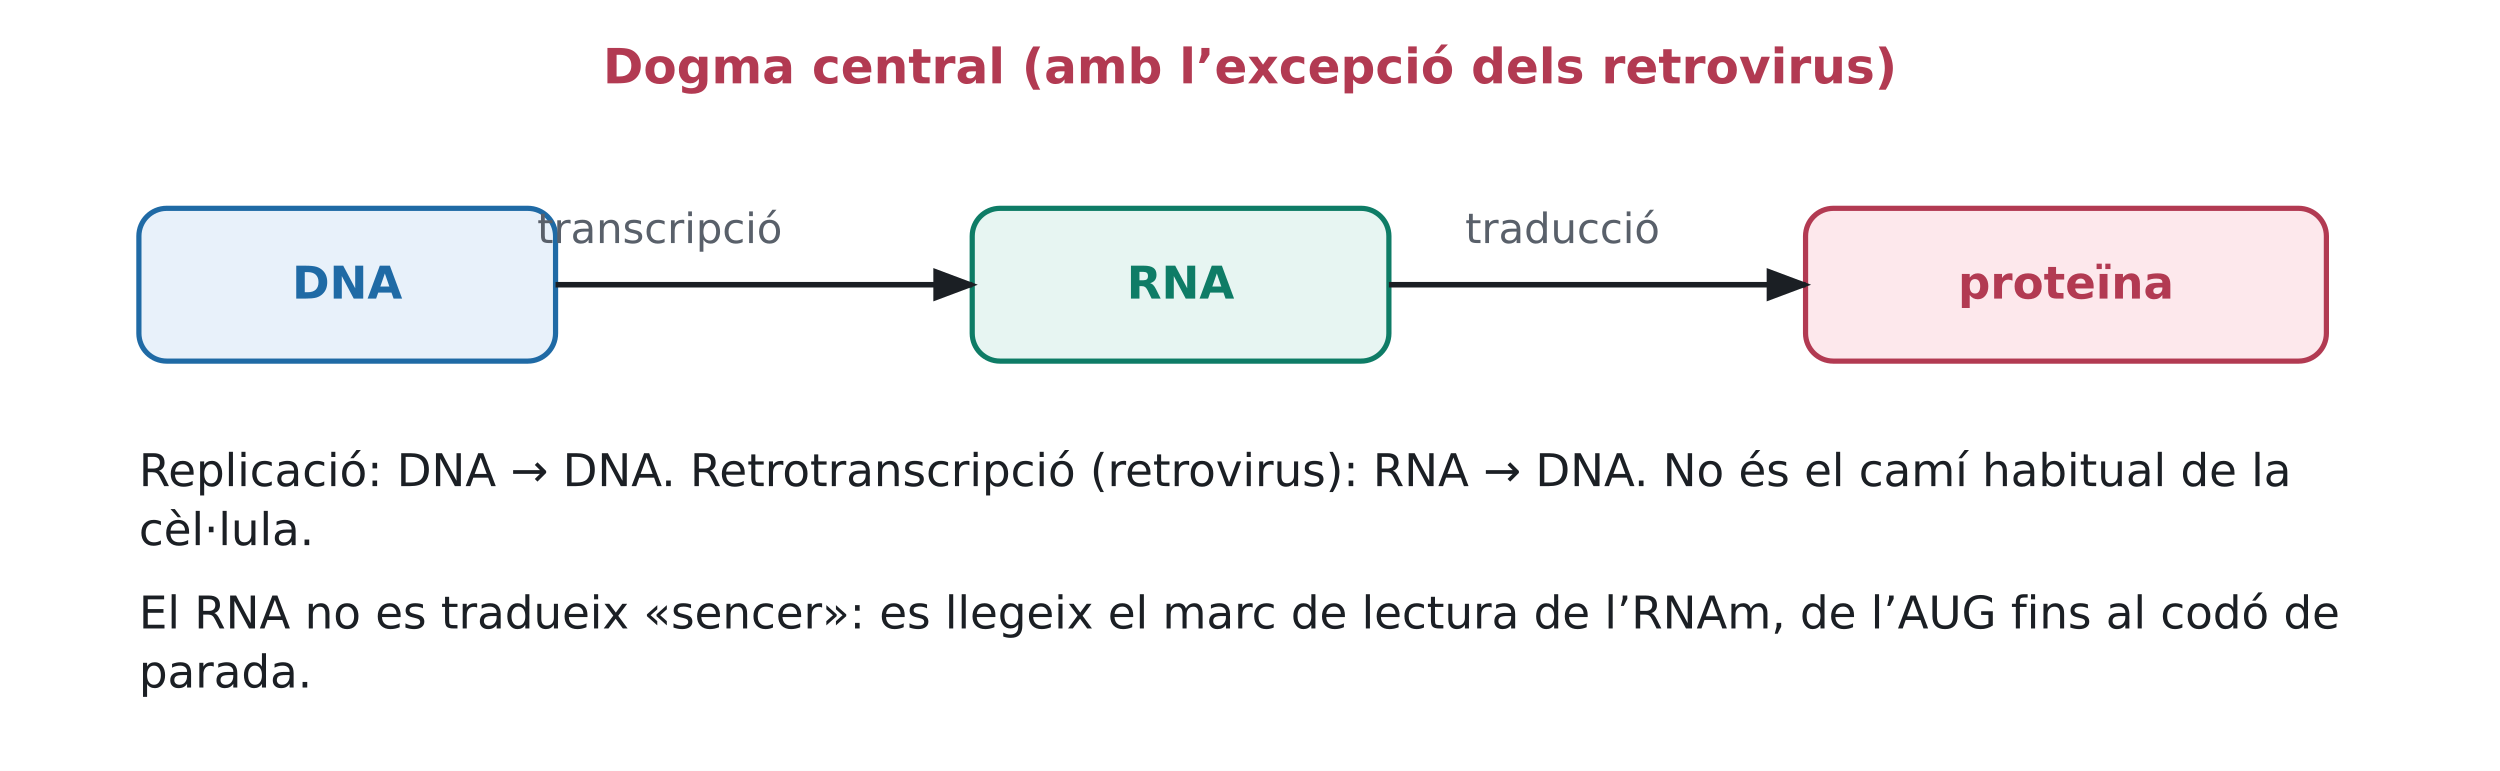
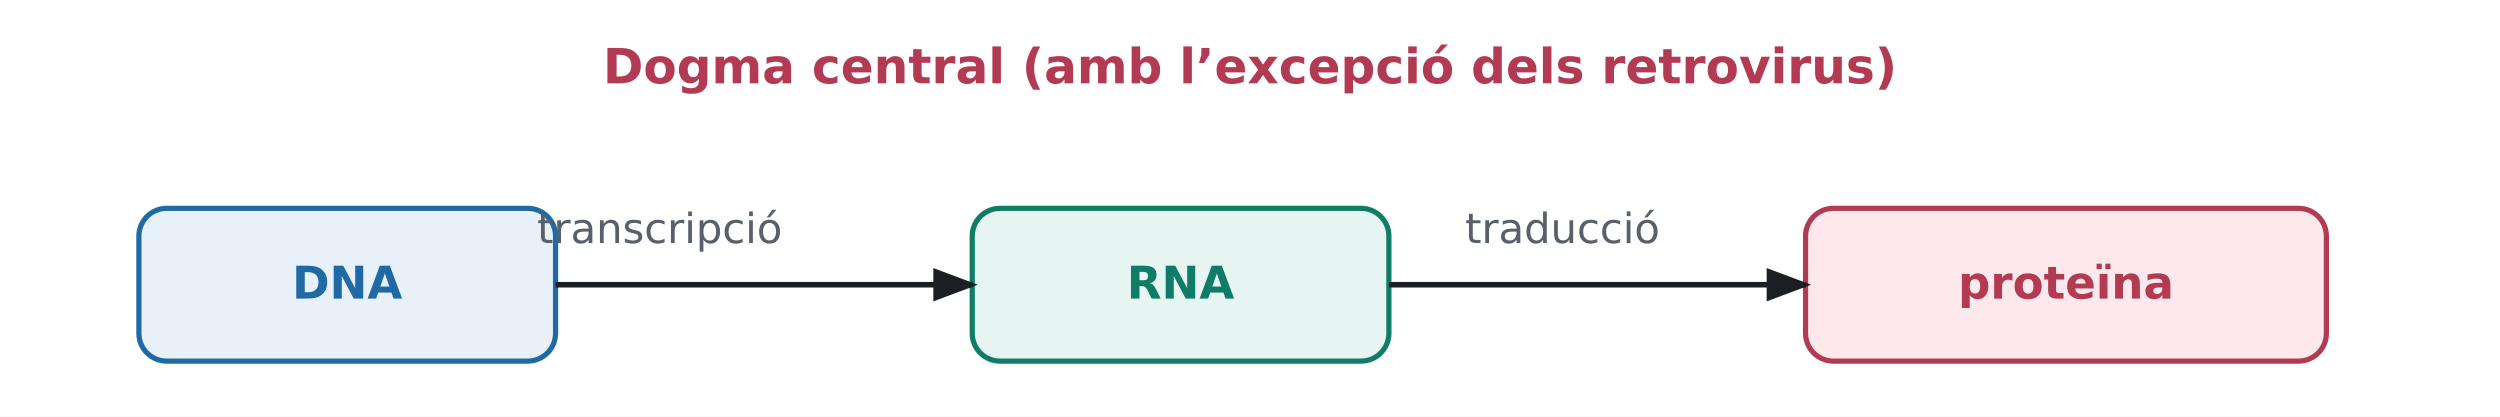
- <svg xmlns="http://www.w3.org/2000/svg" viewBox="0 0 720 222" font-family="DejaVu Sans, Liberation Sans, Arial, sans-serif">
-   <rect width="720" height="222" fill="#fff" />
+ <svg xmlns="http://www.w3.org/2000/svg" viewBox="0 0 720 120.0" font-family="DejaVu Sans, Liberation Sans, Arial, sans-serif">
+   <rect width="720" height="120.0" fill="#fff" />
  <defs>
    <marker id="ah" markerWidth="8" markerHeight="8" refX="7" refY="3" orient="auto">
      <path d="M0,0 L8,3 L0,6 Z" fill="#1b1f24" />
    </marker>
    <marker id="ahg" markerWidth="8" markerHeight="8" refX="7" refY="3" orient="auto">
      <path d="M0,0 L8,3 L0,6 Z" fill="#0E7C66" />
    </marker>
    <marker id="ahr" markerWidth="8" markerHeight="8" refX="7" refY="3" orient="auto">
      <path d="M0,0 L8,3 L0,6 Z" fill="#B23A52" />
    </marker>
    <marker id="ahb" markerWidth="8" markerHeight="8" refX="7" refY="3" orient="auto">
      <path d="M0,0 L8,3 L0,6 Z" fill="#1F6AA5" />
    </marker>
  </defs>
  <text x="360" y="24" font-size="14" text-anchor="middle" fill="#B23A52" font-weight="700" font-style="normal">Dogma central (amb l’excepció dels retrovirus)</text>
  <rect x="40" y="60" width="120" height="44" rx="8" fill="#e8f1fa" stroke="#1F6AA5" stroke-width="1.5" />
  <text x="100.0" y="86.0" font-size="13" text-anchor="middle" fill="#1F6AA5" font-weight="700" font-style="normal">DNA</text>
  <rect x="280" y="60" width="120" height="44" rx="8" fill="#e7f5f2" stroke="#0E7C66" stroke-width="1.5" />
  <text x="340.0" y="86.0" font-size="13" text-anchor="middle" fill="#0E7C66" font-weight="700" font-style="normal">RNA</text>
  <rect x="520" y="60" width="150" height="44" rx="8" fill="#fde8ec" stroke="#B23A52" stroke-width="1.5" />
  <text x="595.0" y="86.0" font-size="13" text-anchor="middle" fill="#B23A52" font-weight="700" font-style="normal">proteïna</text>
  <line x1="160" y1="82" x2="280" y2="82" stroke="#1b1f24" stroke-width="1.6" marker-end="url(#ah)" />
  <line x1="400" y1="82" x2="520" y2="82" stroke="#1b1f24" stroke-width="1.6" marker-end="url(#ah)" />
  <text x="190" y="70" font-size="12" text-anchor="middle" fill="#59606a" font-weight="400" font-style="normal">transcripció</text>
  <text x="450" y="70" font-size="12" text-anchor="middle" fill="#59606a" font-weight="400" font-style="normal">traducció</text>
-   <text x="40" y="140.0" font-size="13" text-anchor="start" fill="#1b1f24" font-weight="400" font-style="normal">Replicació: DNA → DNA. Retrotranscripció (retrovirus): RNA → DNA. No és el camí habitual de la</text>
-   <text x="40" y="157.0" font-size="13" text-anchor="start" fill="#1b1f24" font-weight="400" font-style="normal">cèl·lula.</text>
-   <text x="40" y="181.0" font-size="13" text-anchor="start" fill="#1b1f24" font-weight="400" font-style="normal">El RNA no es tradueix «sencer»: es llegeix el marc de lectura de l’RNAm, de l’AUG fins al codó de</text>
-   <text x="40" y="198.0" font-size="13" text-anchor="start" fill="#1b1f24" font-weight="400" font-style="normal">parada.</text>
</svg>
